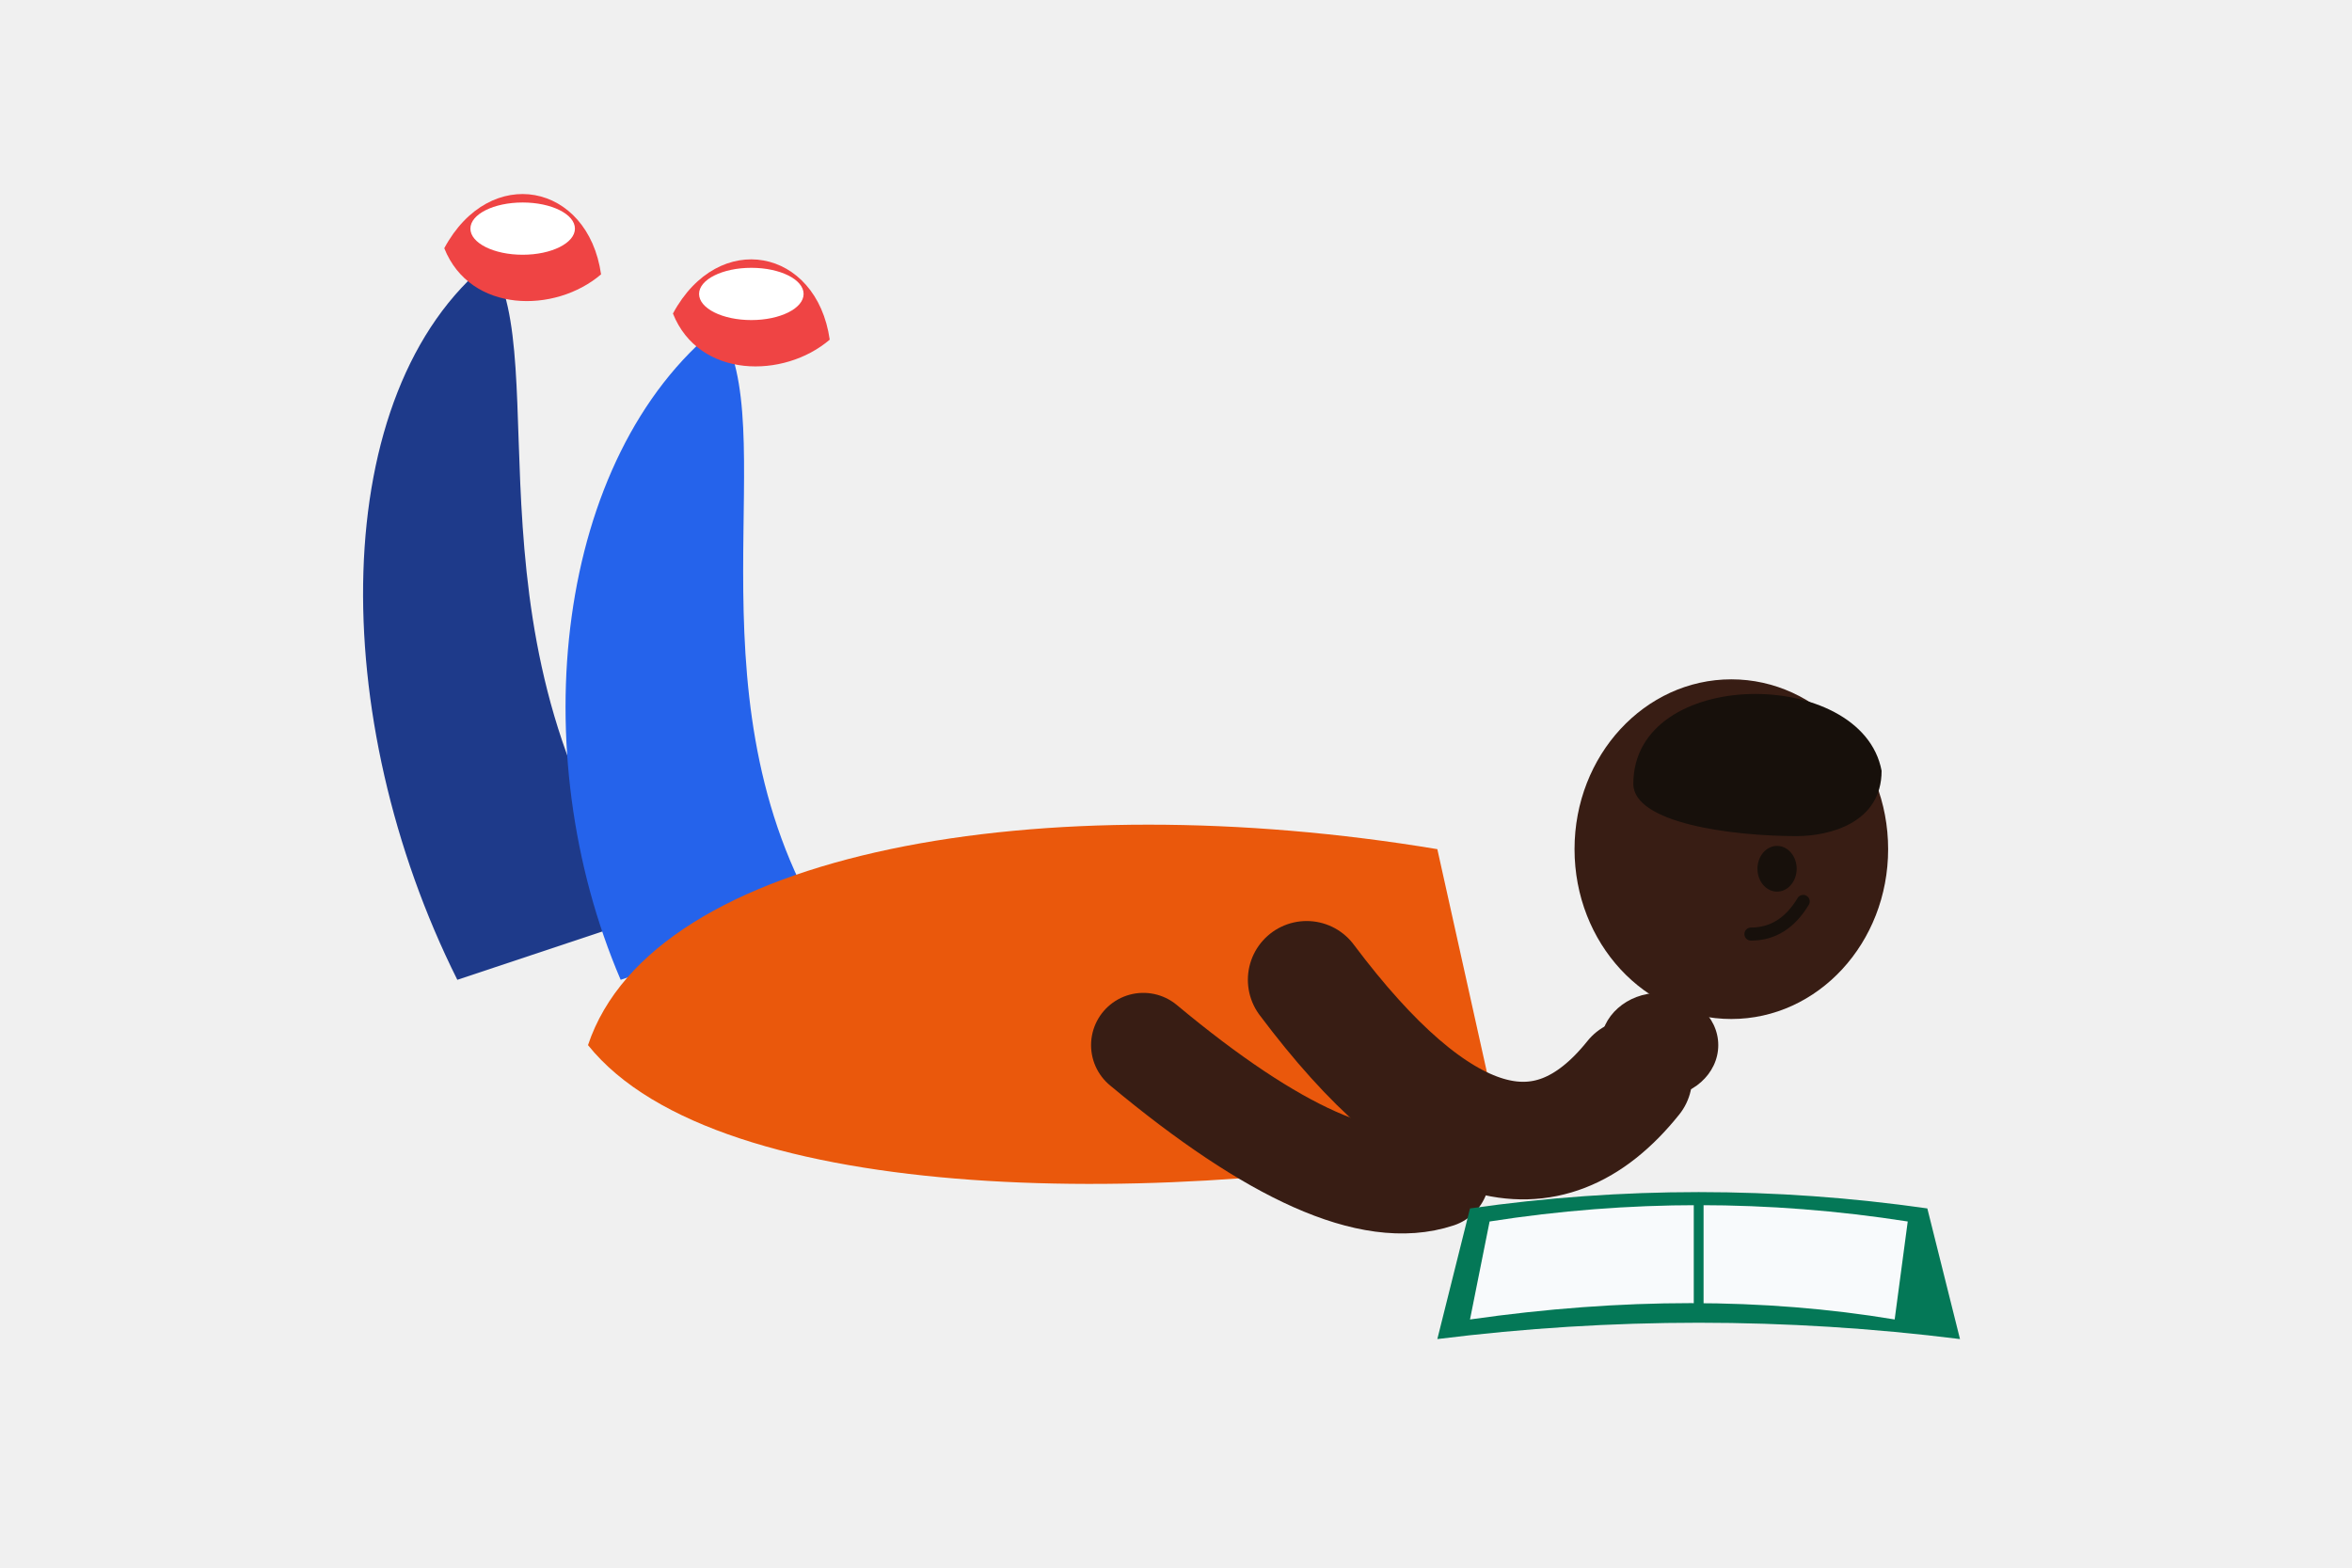
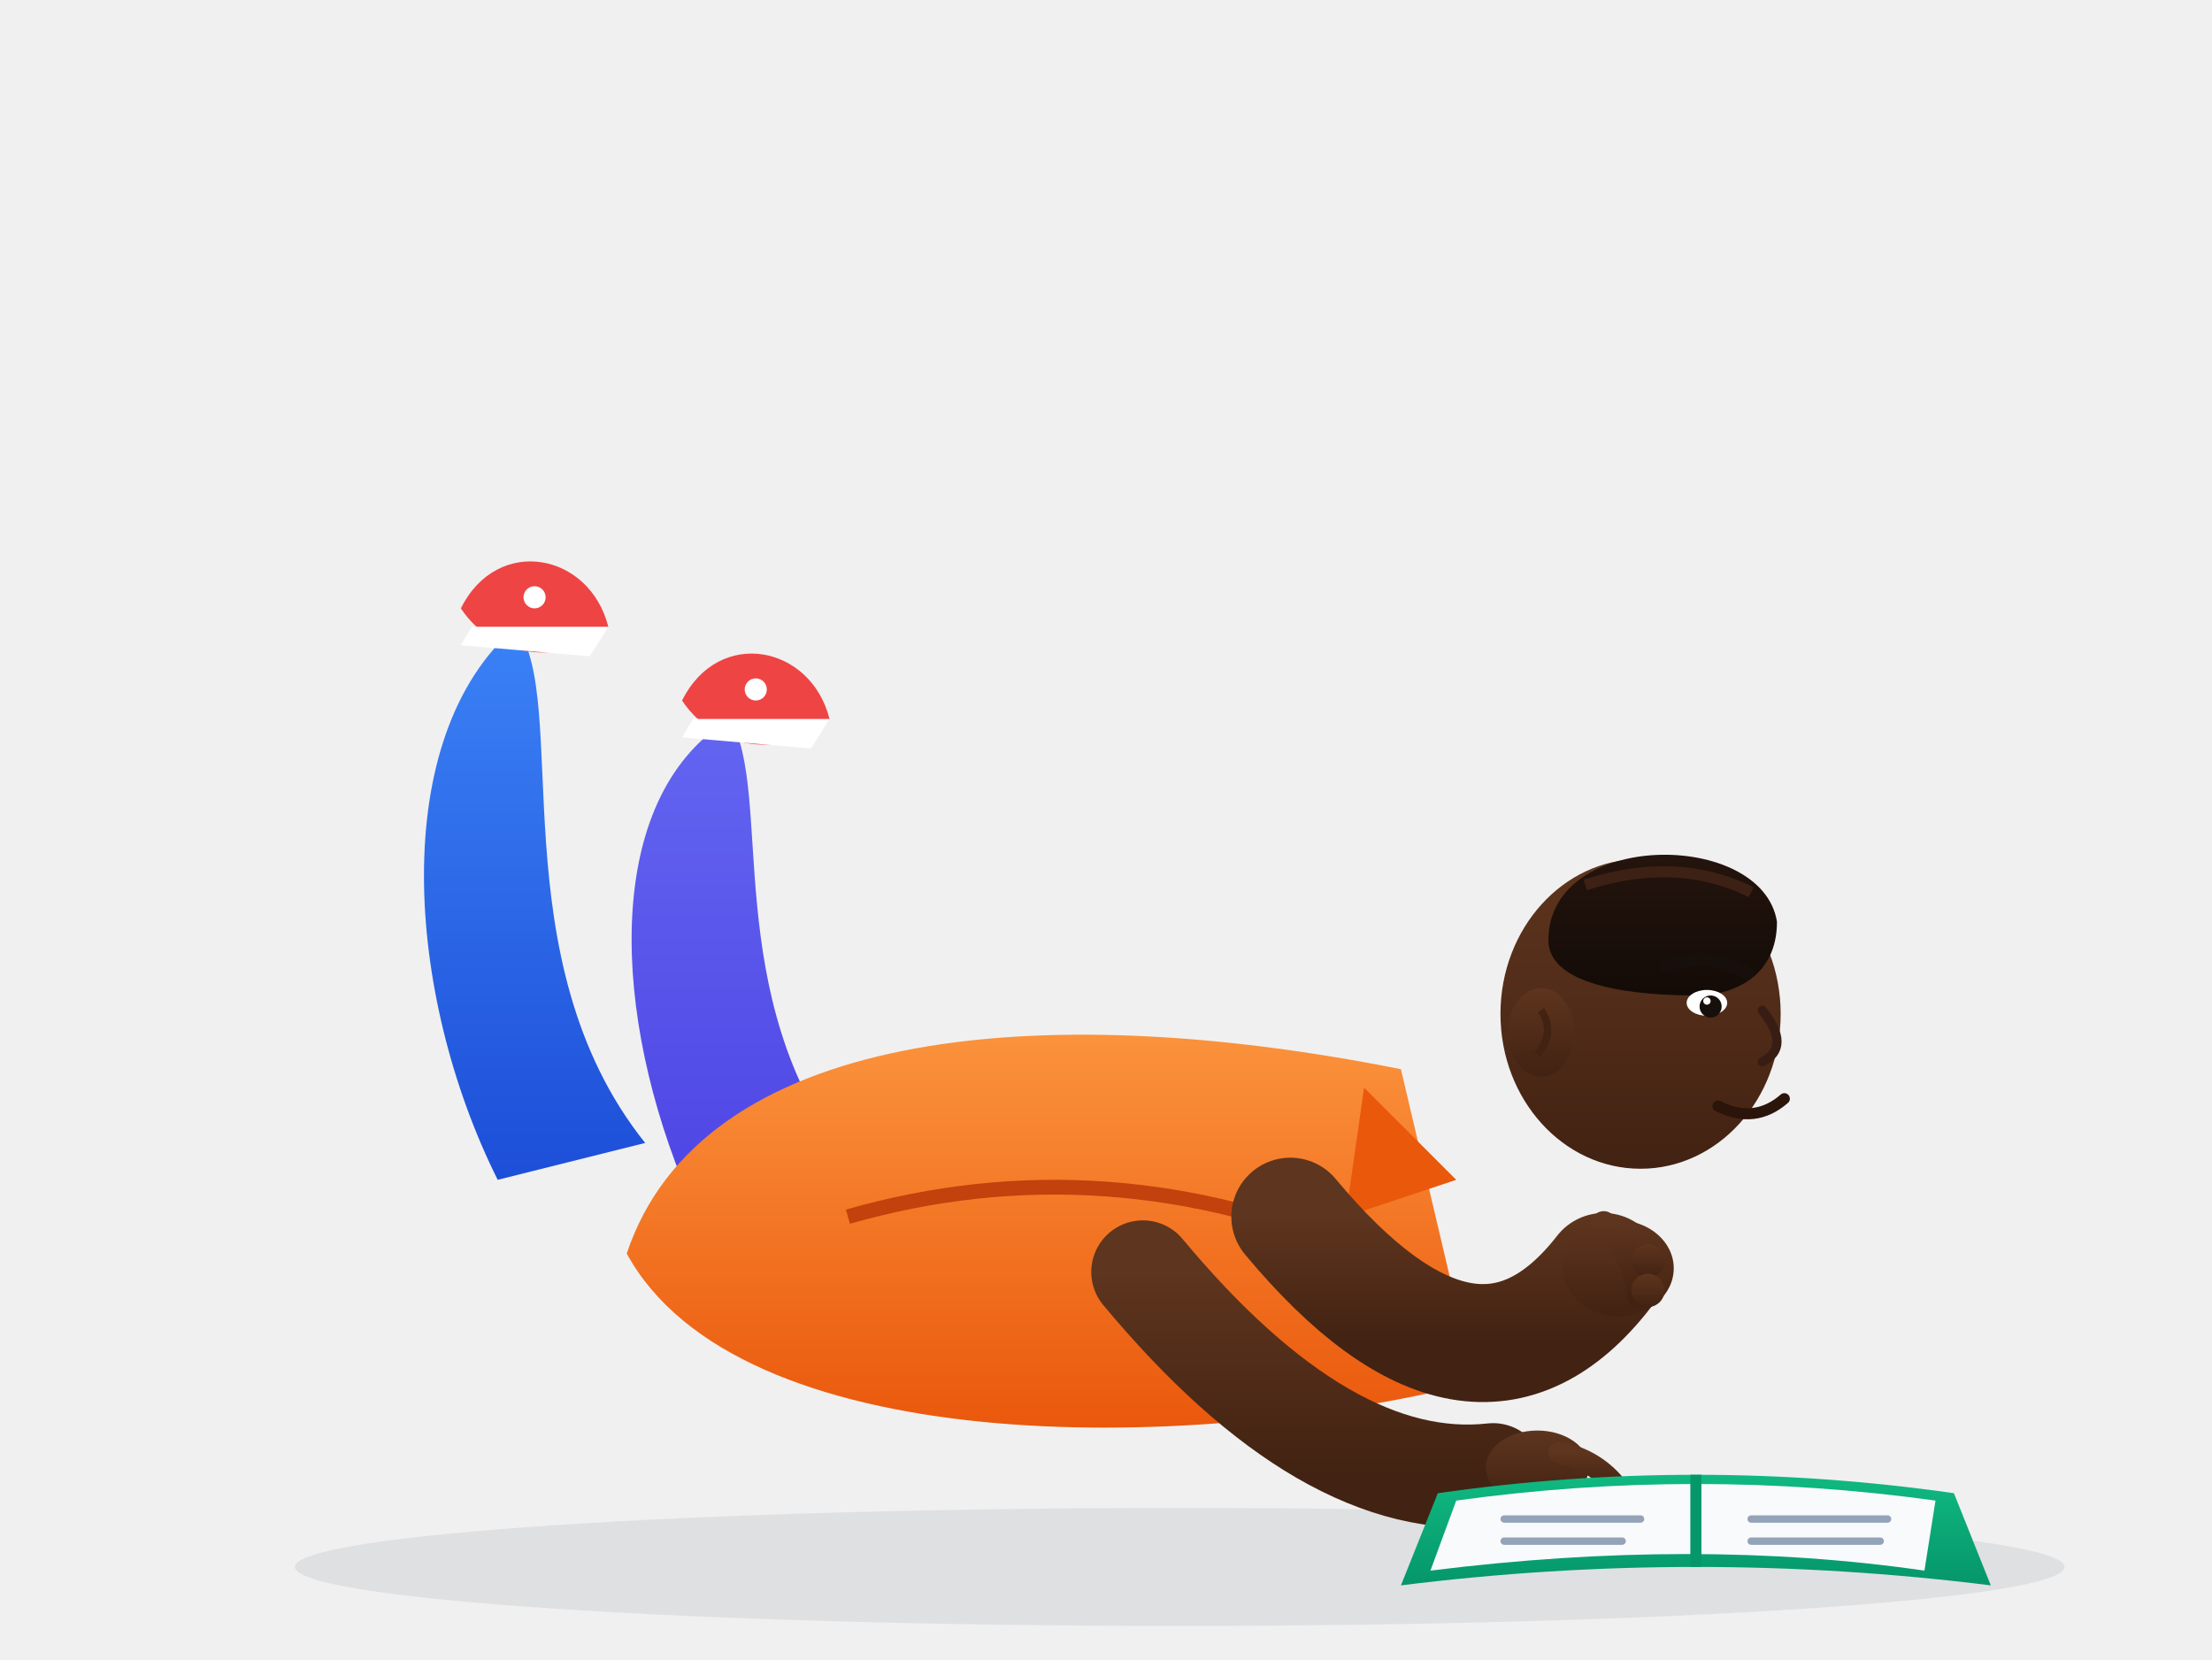
- <svg xmlns="http://www.w3.org/2000/svg" viewBox="0 0 360 240" fill="none">
-   <g class="character">
-     <path d="M70 150 C50 110 50 60 75 40 C85 55 70 100 100 140" fill="#1E3A8A" />
-     <path d="M95 150 C80 115 85 70 110 50 C120 65 105 105 125 140" fill="#2563EB" />
-     <path d="M68 38 C75 25 90 28 92 42 C85 48 72 48 68 38 Z" fill="#EF4444" />
-     <ellipse cx="80" cy="35" rx="8" ry="4" fill="#FFFFFF" />
-     <path d="M103 48 C110 35 125 38 127 52 C120 58 107 58 103 48 Z" fill="#EF4444" />
-     <ellipse cx="115" cy="45" rx="8" ry="4" fill="#FFFFFF" />
-     <path d="M90 160 C100 130 160 120 220 130 L230 175 C180 185 110 185 90 160 Z" fill="#EA580C" />
-     <path d="M200 150 Q230 190 250 165" stroke="#381D14" stroke-width="18" stroke-linecap="round" />
-     <ellipse cx="254" cy="160" rx="9" ry="8" fill="#381D14" />
-     <path d="M175 160 Q205 185 220 180" stroke="#381D14" stroke-width="16" stroke-linecap="round" />
-     <path d="M225 185 Q260 180 295 185 L300 205 Q260 200 220 205 Z" fill="#047857" />
-     <path d="M228 187 Q260 182 292 187 L290 202 Q260 197 225 202 Z" fill="#F8FAFC" />
-     <line x1="260" y1="183" x2="260" y2="201" stroke="#047857" stroke-width="1.5" />
-     <ellipse cx="265" cy="130" rx="24" ry="26" fill="#381D14" />
-     <path d="M250 120 C250 102 285 102 288 118 C288 126 280 128 275 128 C265 128 250 126 250 120 Z" fill="#17100B" />
-     <ellipse cx="272" cy="133" rx="3" ry="3.5" fill="#17100B" />
-     <path d="M276 138 Q273 143 268 143" stroke="#17100B" stroke-width="2" fill="none" stroke-linecap="round" />
+ <svg xmlns="http://www.w3.org/2000/svg" viewBox="0 0 600 450" width="600" height="450">
+   <defs>
+     <linearGradient id="skin-1" x1="0" y1="0" x2="0" y2="1">
+       <stop offset="0%" stop-color="#4E2B18" />
+       <stop offset="100%" stop-color="#361B0E" />
+     </linearGradient>
+     <linearGradient id="skin-2" x1="0" y1="0" x2="0" y2="1">
+       <stop offset="0%" stop-color="#5E351E" />
+       <stop offset="100%" stop-color="#422212" />
+     </linearGradient>
+     <linearGradient id="skin-3" x1="0" y1="0" x2="0" y2="1">
+       <stop offset="0%" stop-color="#703E22" />
+       <stop offset="100%" stop-color="#522B15" />
+     </linearGradient>
+     <linearGradient id="skin-4" x1="0" y1="0" x2="0" y2="1">
+       <stop offset="0%" stop-color="#402012" />
+       <stop offset="100%" stop-color="#2C1409" />
+     </linearGradient>
+     <linearGradient id="skin-5" x1="0" y1="0" x2="0" y2="1">
+       <stop offset="0%" stop-color="#64361C" />
+       <stop offset="100%" stop-color="#492512" />
+     </linearGradient>
+     <linearGradient id="skin-6" x1="0" y1="0" x2="0" y2="1">
+       <stop offset="0%" stop-color="#552C16" />
+       <stop offset="100%" stop-color="#3B1C0E" />
+     </linearGradient>
+     <linearGradient id="skin-7" x1="0" y1="0" x2="0" y2="1">
+       <stop offset="0%" stop-color="#7B4527" />
+       <stop offset="100%" stop-color="#5C3018" />
+     </linearGradient>
+     <linearGradient id="grad-amber" x1="0" y1="0" x2="0" y2="1">
+       <stop offset="0%" stop-color="#F59E0B" />
+       <stop offset="100%" stop-color="#D97706" />
+     </linearGradient>
+     <linearGradient id="grad-teal" x1="0" y1="0" x2="0" y2="1">
+       <stop offset="0%" stop-color="#0D9488" />
+       <stop offset="100%" stop-color="#0F766E" />
+     </linearGradient>
+     <linearGradient id="grad-coral" x1="0" y1="0" x2="0" y2="1">
+       <stop offset="0%" stop-color="#F43F5E" />
+       <stop offset="100%" stop-color="#E11D48" />
+     </linearGradient>
+     <linearGradient id="grad-indigo" x1="0" y1="0" x2="0" y2="1">
+       <stop offset="0%" stop-color="#6366F1" />
+       <stop offset="100%" stop-color="#4F46E5" />
+     </linearGradient>
+     <linearGradient id="grad-emerald" x1="0" y1="0" x2="0" y2="1">
+       <stop offset="0%" stop-color="#10B981" />
+       <stop offset="100%" stop-color="#059669" />
+     </linearGradient>
+     <linearGradient id="grad-purple" x1="0" y1="0" x2="0" y2="1">
+       <stop offset="0%" stop-color="#8B5CF6" />
+       <stop offset="100%" stop-color="#7C3AED" />
+     </linearGradient>
+     <linearGradient id="grad-blue" x1="0" y1="0" x2="0" y2="1">
+       <stop offset="0%" stop-color="#3B82F6" />
+       <stop offset="100%" stop-color="#1D4ED8" />
+     </linearGradient>
+     <linearGradient id="grad-orange" x1="0" y1="0" x2="0" y2="1">
+       <stop offset="0%" stop-color="#FB923C" />
+       <stop offset="100%" stop-color="#EA580C" />
+     </linearGradient>
+     <linearGradient id="grad-slate" x1="0" y1="0" x2="0" y2="1">
+       <stop offset="0%" stop-color="#475569" />
+       <stop offset="100%" stop-color="#1E293B" />
+     </linearGradient>
+     <linearGradient id="hair-dark" x1="0" y1="0" x2="0" y2="1">
+       <stop offset="0%" stop-color="#24140D" />
+       <stop offset="100%" stop-color="#130B07" />
+     </linearGradient>
+   </defs>
+   <g id="student-2-figure">
+     <ellipse cx="320" cy="425" rx="240" ry="16" fill="#1E293B" opacity="0.08" />
+     <g transform="translate(60, 100)">
+       <path d="M 75 220 C 50 170 45 100 80 70 C 95 90 75 160 115 210" fill="url(#grad-blue)" />
+       <path d="M 65 65 C 75 45 100 50 105 70 C 95 80 75 80 65 65 Z" fill="#EF4444" />
+       <path d="M 68 70 L 105 70 L 100 78 L 65 75 Z" fill="#FFFFFF" />
+       <circle cx="85" cy="62" r="3" fill="#FFFFFF" />
+     </g>
+     <g transform="translate(100, 120)">
+       <path d="M 85 200 C 65 150 65 95 98 75 C 110 95 95 150 130 195" fill="url(#grad-indigo)" />
+       <path d="M 85 70 C 95 50 120 55 125 75 C 115 85 95 85 85 70 Z" fill="#EF4444" />
+       <path d="M 88 75 L 125 75 L 120 83 L 85 80 Z" fill="#FFFFFF" />
+       <circle cx="105" cy="67" r="3" fill="#FFFFFF" />
+     </g>
+     <path d="M 170 340 C 190 280 280 270 380 290 L 400 375 C 320 395 200 395 170 340 Z" fill="url(#grad-orange)" />
+     <path d="M 370 295 L 395 320 L 365 330 Z" fill="#EA580C" />
+     <path d="M 230 330 Q 300 310 370 340" stroke="#C2410C" stroke-width="4" fill="none" />
+     <path d="M 350 330 Q 400 390 435 345" stroke="url(#skin-2)" stroke-width="32" stroke-linecap="round" fill="none" />
+     <g transform="translate(425, 330)">
+       <ellipse cx="14" cy="14" rx="15" ry="13" fill="url(#skin-2)" />
+       <path d="M 10 2 Q 18 8 20 22" stroke="url(#skin-2)" stroke-width="7" stroke-linecap="round" fill="none" />
+       <circle cx="22" cy="12" r="4.5" fill="url(#skin-2)" />
+       <circle cx="22" cy="20" r="4.5" fill="url(#skin-2)" />
+     </g>
+     <path d="M 310 345 Q 360 405 405 400" stroke="url(#skin-2)" stroke-width="28" stroke-linecap="round" fill="none" />
+     <g transform="translate(405, 390)">
+       <ellipse cx="12" cy="8" rx="14" ry="10" fill="url(#skin-2)" />
+       <path d="M 18 4 Q 28 6 34 14" stroke="url(#skin-2)" stroke-width="6" stroke-linecap="round" fill="none" />
+       <circle cx="26" cy="16" r="4" fill="url(#skin-2)" />
+     </g>
+     <path d="M 390 405 Q 460 395 530 405 L 540 430 Q 460 420 380 430 Z" fill="url(#grad-emerald)" />
+     <path d="M 395 407 Q 460 398 525 407 L 522 426 Q 460 417 388 426 Z" fill="#F8FAFC" />
+     <line x1="460" y1="400" x2="460" y2="425" stroke="#059669" stroke-width="3" />
+     <line x1="408" y1="412" x2="445" y2="412" stroke="#94A3B8" stroke-width="2" stroke-linecap="round" />
+     <line x1="408" y1="418" x2="440" y2="418" stroke="#94A3B8" stroke-width="2" stroke-linecap="round" />
+     <line x1="475" y1="412" x2="512" y2="412" stroke="#94A3B8" stroke-width="2" stroke-linecap="round" />
+     <line x1="475" y1="418" x2="510" y2="418" stroke="#94A3B8" stroke-width="2" stroke-linecap="round" />
+     <ellipse cx="445" cy="275" rx="38" ry="42" fill="url(#skin-2)" />
+     <ellipse cx="418" cy="280" rx="9" ry="12" fill="url(#skin-2)" />
+     <path d="M 418 274 Q 422 280 417 286" stroke="#422212" stroke-width="2" fill="none" />
+     <path d="M 420 255 C 420 225 478 225 482 250 C 482 265 470 270 460 270 C 445 270 420 268 420 255 Z" fill="url(#hair-dark)" />
+     <path d="M 430 240 Q 455 232 475 242" stroke="#3D2114" stroke-width="3" fill="none" />
+     <path d="M 452 262 Q 464 258 474 264" stroke="#170F0B" stroke-width="3.5" fill="none" stroke-linecap="round" />
+     <ellipse cx="463" cy="272" rx="5.5" ry="3.5" fill="#FFFFFF" />
+     <circle cx="464" cy="273" r="3" fill="#170F0B" />
+     <circle cx="463" cy="271.5" r="1" fill="#FFFFFF" />
+     <path d="M 478 274 Q 486 284 478 288" stroke="#381D14" stroke-width="2.5" fill="none" stroke-linecap="round" />
+     <path d="M 466 300 Q 476 305 484 298" stroke="#2B140A" stroke-width="3" fill="none" stroke-linecap="round" />
  </g>
</svg>
